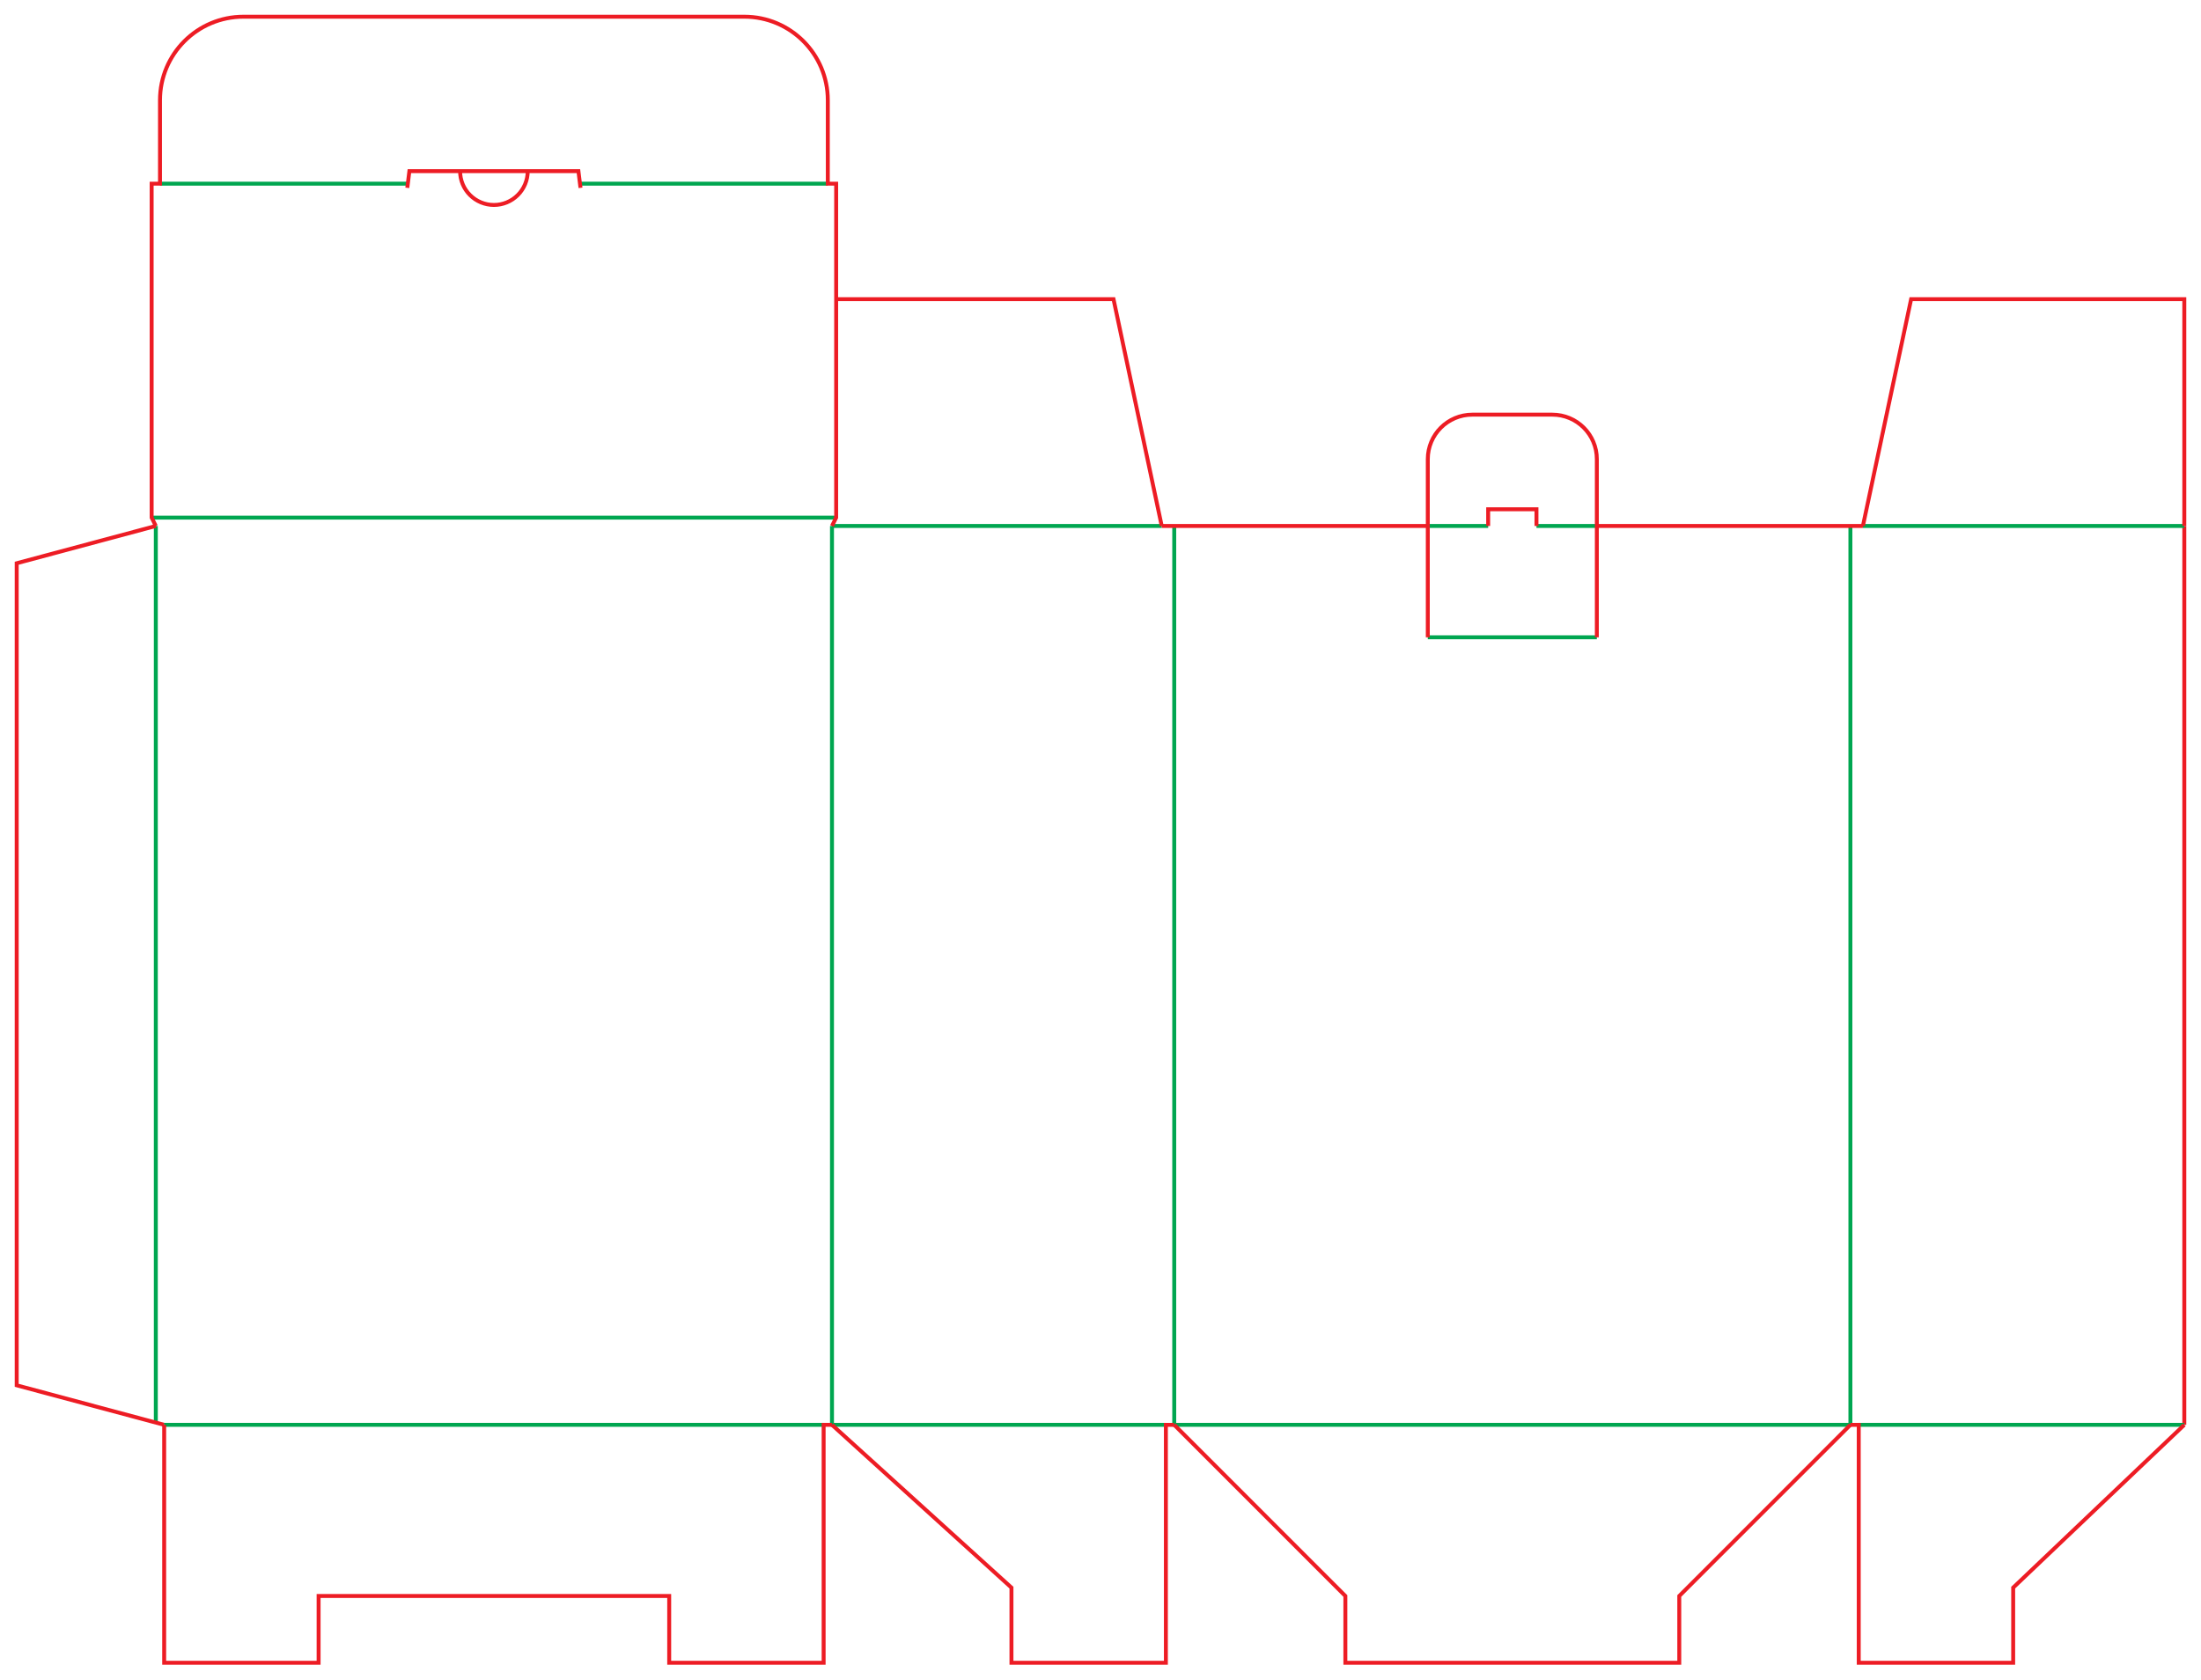
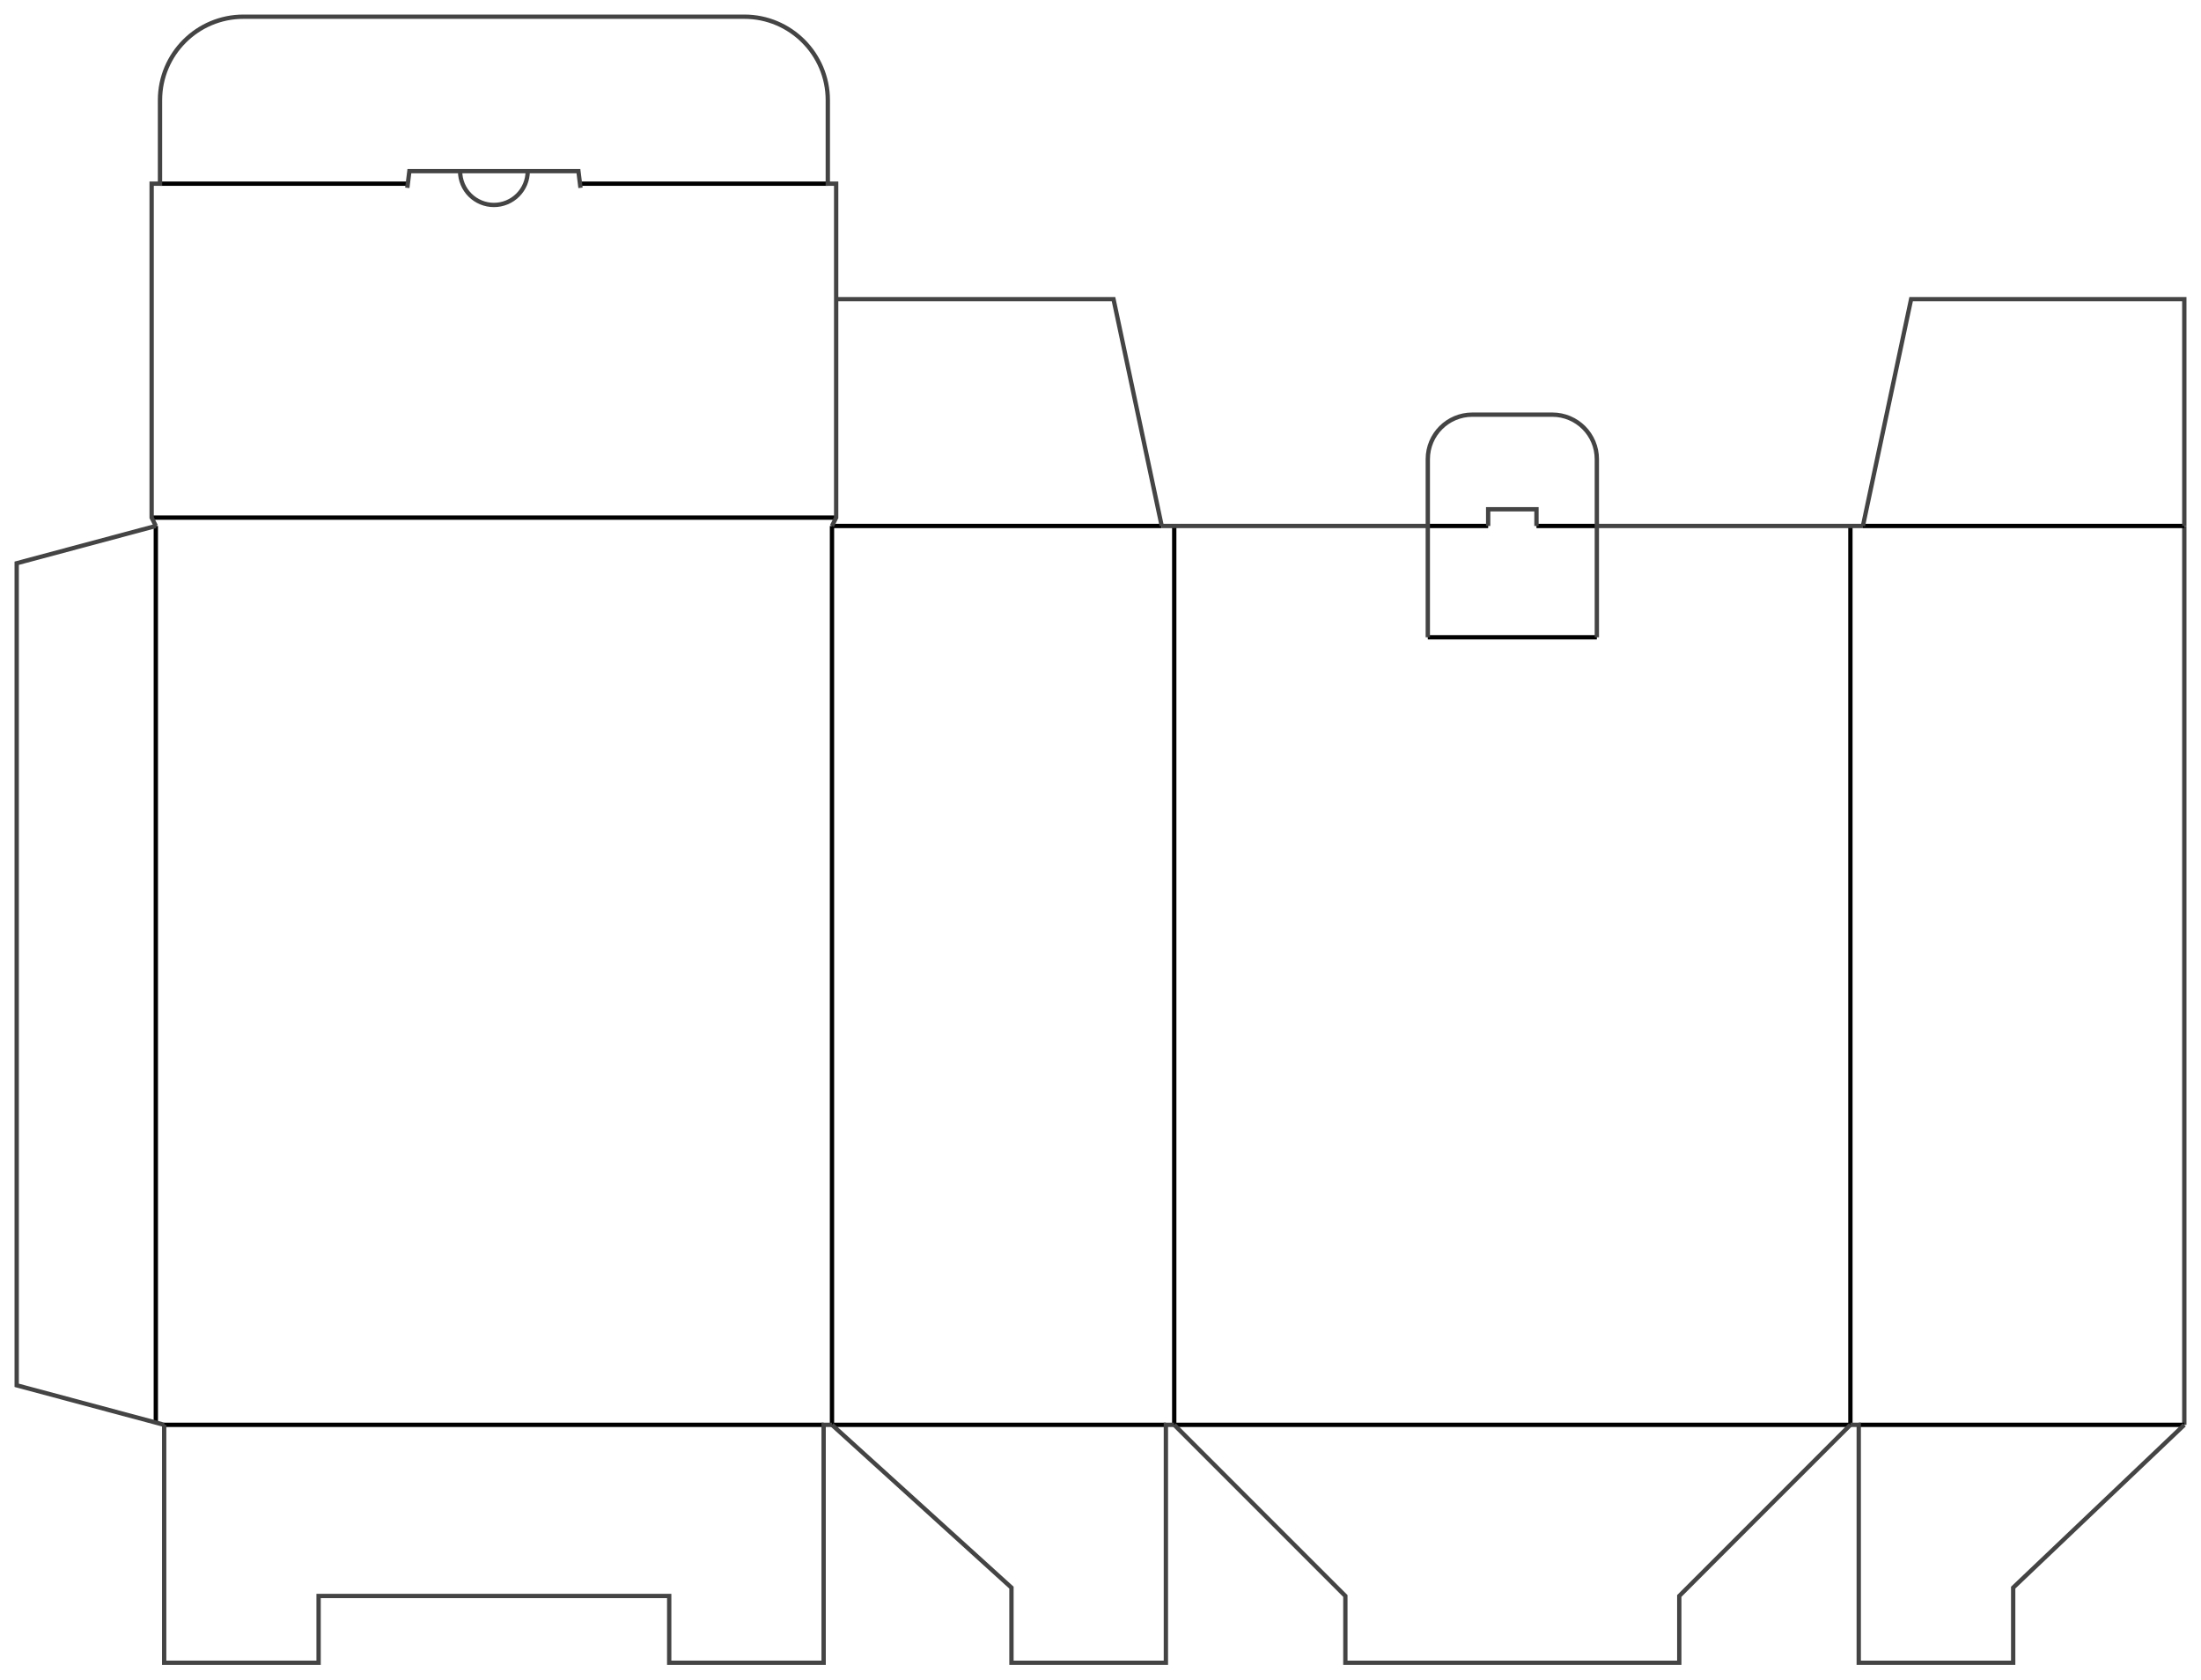
<svg xmlns="http://www.w3.org/2000/svg" version="1.1" id="svg1" width="1494.803" height="1140.472" viewBox="0 0 1494.803 1140.472">
  <defs id="defs1" />
  <g id="g1">
-     <path id="path1" d="M 423.78,587.48 V 129.685" style="fill:none;stroke:#00a650;stroke-width:2;stroke-linecap:butt;stroke-linejoin:miter;stroke-miterlimit:10;stroke-dasharray:none;stroke-opacity:1" transform="matrix(1.333333,0,0,-1.333333,0,1140.472)" />
-     <path id="path2" d="M 598.11,587.48 V 129.685" style="fill:none;stroke:#00a650;stroke-width:2;stroke-linecap:butt;stroke-linejoin:miter;stroke-miterlimit:10;stroke-dasharray:none;stroke-opacity:1" transform="matrix(1.333333,0,0,-1.333333,0,1140.472)" />
-     <path id="path3" d="M 942.52,587.48 V 129.685" style="fill:none;stroke:#00a650;stroke-width:2;stroke-linecap:butt;stroke-linejoin:miter;stroke-miterlimit:10;stroke-dasharray:none;stroke-opacity:1" transform="matrix(1.333333,0,0,-1.333333,0,1140.472)" />
-     <path id="path4" d="M 1112.598,587.48 V 129.685" style="fill:none;stroke:#ed1c24;stroke-width:2;stroke-linecap:butt;stroke-linejoin:miter;stroke-miterlimit:10;stroke-dasharray:none;stroke-opacity:1" transform="matrix(1.333333,0,0,-1.333333,0,1140.472)" />
-     <path id="path5" d="M 79.37,587.48 V 130.824" style="fill:none;stroke:#00a650;stroke-width:2;stroke-linecap:butt;stroke-linejoin:miter;stroke-miterlimit:10;stroke-dasharray:none;stroke-opacity:1" transform="matrix(1.333333,0,0,-1.333333,0,1140.472)" />
-     <path id="path6" d="M 79.37,587.48 8.504,568.492 V 149.813 l 75.118,-20.128" style="fill:none;stroke:#ed1c24;stroke-width:2;stroke-linecap:butt;stroke-linejoin:miter;stroke-miterlimit:10;stroke-dasharray:none;stroke-opacity:1" transform="matrix(1.333333,0,0,-1.333333,0,1140.472)" />
-     <path id="path7" d="M 423.78,587.48 H 591.732" style="fill:none;stroke:#00a650;stroke-width:2;stroke-linecap:butt;stroke-linejoin:miter;stroke-miterlimit:10;stroke-dasharray:none;stroke-opacity:1" transform="matrix(1.333333,0,0,-1.333333,0,1140.472)" />
-     <path id="path8" d="M 948.898,587.48 H 1112.598" style="fill:none;stroke:#00a650;stroke-width:2;stroke-linecap:butt;stroke-linejoin:miter;stroke-miterlimit:10;stroke-dasharray:none;stroke-opacity:1" transform="matrix(1.333333,0,0,-1.333333,0,1140.472)" />
-     <path id="path9" d="M 77.244,591.732 H 425.906" style="fill:none;stroke:#00a650;stroke-width:2;stroke-linecap:butt;stroke-linejoin:miter;stroke-miterlimit:10;stroke-dasharray:none;stroke-opacity:1" transform="matrix(1.333333,0,0,-1.333333,0,1140.472)" />
-     <path id="path10" d="M 207.726,761.811 H 81.496" style="fill:none;stroke:#00a650;stroke-width:2;stroke-linecap:butt;stroke-linejoin:miter;stroke-miterlimit:10;stroke-dasharray:none;stroke-opacity:1" transform="matrix(1.333333,0,0,-1.333333,0,1140.472)" />
-     <path id="path11" d="M 295.423,761.811 H 421.654" style="fill:none;stroke:#00a650;stroke-width:2;stroke-linecap:butt;stroke-linejoin:miter;stroke-miterlimit:10;stroke-dasharray:none;stroke-opacity:1" transform="matrix(1.333333,0,0,-1.333333,0,1140.472)" />
-     <path id="path12" d="m 207.461,759.685 1.063,8.504 h 86.102 l 1.063,-8.504" style="fill:none;stroke:#ed1c24;stroke-width:2;stroke-linecap:butt;stroke-linejoin:miter;stroke-miterlimit:10;stroke-dasharray:none;stroke-opacity:1" transform="matrix(1.333333,0,0,-1.333333,0,1140.472)" />
-     <path id="path13" d="m 234.354,768.189 c 0,-4.567 1.814,-8.947 5.044,-12.177 3.229,-3.229 7.61,-5.044 12.177,-5.044 4.567,0 8.947,1.814 12.177,5.044 3.229,3.229 5.044,7.61 5.044,12.177" style="fill:none;stroke:#ed1c24;stroke-width:2;stroke-linecap:butt;stroke-linejoin:miter;stroke-miterlimit:10;stroke-dasharray:none;stroke-opacity:1" transform="matrix(1.333333,0,0,-1.333333,0,1140.472)" />
-     <path id="path14" d="m 79.37,587.48 -2.126,4.252 v 170.079 h 4.252 v 42.52 c 0,23.483 19.037,42.52 42.52,42.52 h 255.118 c 23.483,0 42.52,-19.037 42.52,-42.52 v -42.52 h 4.252 V 591.732 l -2.126,-4.252" style="fill:none;stroke:#ed1c24;stroke-width:2;stroke-linecap:butt;stroke-linejoin:miter;stroke-miterlimit:10;stroke-dasharray:none;stroke-opacity:1" transform="matrix(1.333333,0,0,-1.333333,0,1140.472)" />
-     <path id="path15" d="M 425.906,702.992 H 567.179 L 591.732,587.48" style="fill:none;stroke:#ed1c24;stroke-width:2;stroke-linecap:butt;stroke-linejoin:miter;stroke-miterlimit:10;stroke-dasharray:none;stroke-opacity:1" transform="matrix(1.333333,0,0,-1.333333,0,1140.472)" />
-     <path id="path16" d="M 1112.598,587.48 V 702.992 H 973.45 L 948.898,587.48" style="fill:none;stroke:#ed1c24;stroke-width:2;stroke-linecap:butt;stroke-linejoin:miter;stroke-miterlimit:10;stroke-dasharray:none;stroke-opacity:1" transform="matrix(1.333333,0,0,-1.333333,0,1140.472)" />
-     <path id="path17" d="m 591.732,587.48 h 135.531" style="fill:none;stroke:#ed1c24;stroke-width:2;stroke-linecap:butt;stroke-linejoin:miter;stroke-miterlimit:10;stroke-dasharray:none;stroke-opacity:1" transform="matrix(1.333333,0,0,-1.333333,0,1140.472)" />
-     <path id="path18" d="M 948.898,587.48 H 813.366" style="fill:none;stroke:#ed1c24;stroke-width:2;stroke-linecap:butt;stroke-linejoin:miter;stroke-miterlimit:10;stroke-dasharray:none;stroke-opacity:1" transform="matrix(1.333333,0,0,-1.333333,0,1140.472)" />
-     <path id="path19" d="m 727.264,587.48 h 30.751" style="fill:none;stroke:#00a650;stroke-width:2;stroke-linecap:butt;stroke-linejoin:miter;stroke-miterlimit:10;stroke-dasharray:none;stroke-opacity:1" transform="matrix(1.333333,0,0,-1.333333,0,1140.472)" />
-     <path id="path20" d="M 813.366,587.48 H 782.615" style="fill:none;stroke:#00a650;stroke-width:2;stroke-linecap:butt;stroke-linejoin:miter;stroke-miterlimit:10;stroke-dasharray:none;stroke-opacity:1" transform="matrix(1.333333,0,0,-1.333333,0,1140.472)" />
-     <path id="path21" d="m 727.264,530.787 h 86.102" style="fill:none;stroke:#00a650;stroke-width:2;stroke-linecap:butt;stroke-linejoin:miter;stroke-miterlimit:10;stroke-dasharray:none;stroke-opacity:1" transform="matrix(1.333333,0,0,-1.333333,0,1140.472)" />
-     <path id="path22" d="m 758.015,587.48 v 8.504 h 24.601 v -8.504" style="fill:none;stroke:#ed1c24;stroke-width:2;stroke-linecap:butt;stroke-linejoin:miter;stroke-miterlimit:10;stroke-dasharray:none;stroke-opacity:1" transform="matrix(1.333333,0,0,-1.333333,0,1140.472)" />
-     <path id="path23" d="m 727.264,530.787 v 90.709 c 0,12.524 10.153,22.677 22.677,22.677 h 40.748 c 12.524,0 22.677,-10.153 22.677,-22.677 V 530.787" style="fill:none;stroke:#ed1c24;stroke-width:2;stroke-linecap:butt;stroke-linejoin:miter;stroke-miterlimit:10;stroke-dasharray:none;stroke-opacity:1" transform="matrix(1.333333,0,0,-1.333333,0,1140.472)" />
-     <path id="path24" d="M 83.622,129.685 H 419.528" style="fill:none;stroke:#00a650;stroke-width:2;stroke-linecap:butt;stroke-linejoin:miter;stroke-miterlimit:10;stroke-dasharray:none;stroke-opacity:1" transform="matrix(1.333333,0,0,-1.333333,0,1140.472)" />
-     <path id="path25" d="M 83.622,129.685 V 8.504 h 78.661 V 42.52 H 340.866 V 8.504 h 78.661 v 121.181 h 4.252" style="fill:none;stroke:#ed1c24;stroke-width:2;stroke-linecap:butt;stroke-linejoin:miter;stroke-miterlimit:10;stroke-dasharray:none;stroke-opacity:1" transform="matrix(1.333333,0,0,-1.333333,0,1140.472)" />
-     <path id="path26" d="M 423.78,129.685 H 593.858" style="fill:none;stroke:#00a650;stroke-width:2;stroke-linecap:butt;stroke-linejoin:miter;stroke-miterlimit:10;stroke-dasharray:none;stroke-opacity:1" transform="matrix(1.333333,0,0,-1.333333,0,1140.472)" />
-     <path id="path27" d="M 423.78,129.685 515.197,46.772 V 8.504 h 78.661 v 121.181 h 4.252" style="fill:none;stroke:#ed1c24;stroke-width:2;stroke-linecap:butt;stroke-linejoin:miter;stroke-miterlimit:10;stroke-dasharray:none;stroke-opacity:1" transform="matrix(1.333333,0,0,-1.333333,0,1140.472)" />
-     <path id="path28" d="M 598.11,129.685 H 942.52" style="fill:none;stroke:#00a650;stroke-width:2;stroke-linecap:butt;stroke-linejoin:miter;stroke-miterlimit:10;stroke-dasharray:none;stroke-opacity:1" transform="matrix(1.333333,0,0,-1.333333,0,1140.472)" />
-     <path id="path29" d="M 598.11,129.685 685.276,42.52 V 8.504 h 170.079 v 34.016 l 87.165,87.165" style="fill:none;stroke:#ed1c24;stroke-width:2;stroke-linecap:butt;stroke-linejoin:miter;stroke-miterlimit:10;stroke-dasharray:none;stroke-opacity:1" transform="matrix(1.333333,0,0,-1.333333,0,1140.472)" />
-     <path id="path30" d="M 942.52,129.685 H 1108.347" style="fill:none;stroke:#00a650;stroke-width:2;stroke-linecap:butt;stroke-linejoin:miter;stroke-miterlimit:10;stroke-dasharray:none;stroke-opacity:1" transform="matrix(-1.333333,0,0,-1.333333,2740.157,1140.472)" />
-     <path id="path31" d="M 942.52,129.685 1029.685,46.772 V 8.504 h 78.662 v 121.181 h 4.252" style="fill:none;stroke:#ed1c24;stroke-width:2;stroke-linecap:butt;stroke-linejoin:miter;stroke-miterlimit:10;stroke-dasharray:none;stroke-opacity:1" transform="matrix(-1.333333,0,0,-1.333333,2740.157,1140.472)" />
+     <path id="path1" d="M 423.78,587.48 V 129.685" style="fill:none;stroke:#000000;stroke-width:2.2;stroke-linecap:butt;stroke-linejoin:miter;stroke-miterlimit:10;stroke-dasharray:none;stroke-opacity:1" transform="matrix(1.333333,0,0,-1.333333,0,1140.472)" />
+     <path id="path2" d="M 598.11,587.48 V 129.685" style="fill:none;stroke:#000000;stroke-width:2.2;stroke-linecap:butt;stroke-linejoin:miter;stroke-miterlimit:10;stroke-dasharray:none;stroke-opacity:1" transform="matrix(1.333333,0,0,-1.333333,0,1140.472)" />
+     <path id="path3" d="M 942.52,587.48 V 129.685" style="fill:none;stroke:#000000;stroke-width:2.2;stroke-linecap:butt;stroke-linejoin:miter;stroke-miterlimit:10;stroke-dasharray:none;stroke-opacity:1" transform="matrix(1.333333,0,0,-1.333333,0,1140.472)" />
+     <path id="path4" d="M 1112.598,587.48 V 129.685" style="fill:none;stroke:#444444;stroke-width:2.2;stroke-linecap:butt;stroke-linejoin:miter;stroke-miterlimit:10;stroke-dasharray:none;stroke-opacity:1" transform="matrix(1.333333,0,0,-1.333333,0,1140.472)" />
+     <path id="path5" d="M 79.37,587.48 V 130.824" style="fill:none;stroke:#000000;stroke-width:2.2;stroke-linecap:butt;stroke-linejoin:miter;stroke-miterlimit:10;stroke-dasharray:none;stroke-opacity:1" transform="matrix(1.333333,0,0,-1.333333,0,1140.472)" />
+     <path id="path6" d="M 79.37,587.48 8.504,568.492 V 149.813 l 75.118,-20.128" style="fill:none;stroke:#444444;stroke-width:2.2;stroke-linecap:butt;stroke-linejoin:miter;stroke-miterlimit:10;stroke-dasharray:none;stroke-opacity:1" transform="matrix(1.333333,0,0,-1.333333,0,1140.472)" />
+     <path id="path7" d="M 423.78,587.48 H 591.732" style="fill:none;stroke:#000000;stroke-width:2.2;stroke-linecap:butt;stroke-linejoin:miter;stroke-miterlimit:10;stroke-dasharray:none;stroke-opacity:1" transform="matrix(1.333333,0,0,-1.333333,0,1140.472)" />
+     <path id="path8" d="M 948.898,587.48 H 1112.598" style="fill:none;stroke:#000000;stroke-width:2.2;stroke-linecap:butt;stroke-linejoin:miter;stroke-miterlimit:10;stroke-dasharray:none;stroke-opacity:1" transform="matrix(1.333333,0,0,-1.333333,0,1140.472)" />
+     <path id="path9" d="M 77.244,591.732 H 425.906" style="fill:none;stroke:#000000;stroke-width:2.2;stroke-linecap:butt;stroke-linejoin:miter;stroke-miterlimit:10;stroke-dasharray:none;stroke-opacity:1" transform="matrix(1.333333,0,0,-1.333333,0,1140.472)" />
+     <path id="path10" d="M 207.726,761.811 H 81.496" style="fill:none;stroke:#000000;stroke-width:2.2;stroke-linecap:butt;stroke-linejoin:miter;stroke-miterlimit:10;stroke-dasharray:none;stroke-opacity:1" transform="matrix(1.333333,0,0,-1.333333,0,1140.472)" />
+     <path id="path11" d="M 295.423,761.811 H 421.654" style="fill:none;stroke:#000000;stroke-width:2.2;stroke-linecap:butt;stroke-linejoin:miter;stroke-miterlimit:10;stroke-dasharray:none;stroke-opacity:1" transform="matrix(1.333333,0,0,-1.333333,0,1140.472)" />
+     <path id="path12" d="m 207.461,759.685 1.063,8.504 h 86.102 l 1.063,-8.504" style="fill:none;stroke:#444444;stroke-width:2.2;stroke-linecap:butt;stroke-linejoin:miter;stroke-miterlimit:10;stroke-dasharray:none;stroke-opacity:1" transform="matrix(1.333333,0,0,-1.333333,0,1140.472)" />
+     <path id="path13" d="m 234.354,768.189 c 0,-4.567 1.814,-8.947 5.044,-12.177 3.229,-3.229 7.61,-5.044 12.177,-5.044 4.567,0 8.947,1.814 12.177,5.044 3.229,3.229 5.044,7.61 5.044,12.177" style="fill:none;stroke:#444444;stroke-width:2.2;stroke-linecap:butt;stroke-linejoin:miter;stroke-miterlimit:10;stroke-dasharray:none;stroke-opacity:1" transform="matrix(1.333333,0,0,-1.333333,0,1140.472)" />
+     <path id="path14" d="m 79.37,587.48 -2.126,4.252 v 170.079 h 4.252 v 42.52 c 0,23.483 19.037,42.52 42.52,42.52 h 255.118 c 23.483,0 42.52,-19.037 42.52,-42.52 v -42.52 h 4.252 V 591.732 l -2.126,-4.252" style="fill:none;stroke:#444444;stroke-width:2.2;stroke-linecap:butt;stroke-linejoin:miter;stroke-miterlimit:10;stroke-dasharray:none;stroke-opacity:1" transform="matrix(1.333333,0,0,-1.333333,0,1140.472)" />
+     <path id="path15" d="M 425.906,702.992 H 567.179 L 591.732,587.48" style="fill:none;stroke:#444444;stroke-width:2.2;stroke-linecap:butt;stroke-linejoin:miter;stroke-miterlimit:10;stroke-dasharray:none;stroke-opacity:1" transform="matrix(1.333333,0,0,-1.333333,0,1140.472)" />
+     <path id="path16" d="M 1112.598,587.48 V 702.992 H 973.45 L 948.898,587.48" style="fill:none;stroke:#444444;stroke-width:2.2;stroke-linecap:butt;stroke-linejoin:miter;stroke-miterlimit:10;stroke-dasharray:none;stroke-opacity:1" transform="matrix(1.333333,0,0,-1.333333,0,1140.472)" />
+     <path id="path17" d="m 591.732,587.48 h 135.531" style="fill:none;stroke:#444444;stroke-width:2.2;stroke-linecap:butt;stroke-linejoin:miter;stroke-miterlimit:10;stroke-dasharray:none;stroke-opacity:1" transform="matrix(1.333333,0,0,-1.333333,0,1140.472)" />
+     <path id="path18" d="M 948.898,587.48 H 813.366" style="fill:none;stroke:#444444;stroke-width:2.2;stroke-linecap:butt;stroke-linejoin:miter;stroke-miterlimit:10;stroke-dasharray:none;stroke-opacity:1" transform="matrix(1.333333,0,0,-1.333333,0,1140.472)" />
+     <path id="path19" d="m 727.264,587.48 h 30.751" style="fill:none;stroke:#000000;stroke-width:2.2;stroke-linecap:butt;stroke-linejoin:miter;stroke-miterlimit:10;stroke-dasharray:none;stroke-opacity:1" transform="matrix(1.333333,0,0,-1.333333,0,1140.472)" />
+     <path id="path20" d="M 813.366,587.48 H 782.615" style="fill:none;stroke:#000000;stroke-width:2.2;stroke-linecap:butt;stroke-linejoin:miter;stroke-miterlimit:10;stroke-dasharray:none;stroke-opacity:1" transform="matrix(1.333333,0,0,-1.333333,0,1140.472)" />
+     <path id="path21" d="m 727.264,530.787 h 86.102" style="fill:none;stroke:#000000;stroke-width:2.2;stroke-linecap:butt;stroke-linejoin:miter;stroke-miterlimit:10;stroke-dasharray:none;stroke-opacity:1" transform="matrix(1.333333,0,0,-1.333333,0,1140.472)" />
+     <path id="path22" d="m 758.015,587.48 v 8.504 h 24.601 v -8.504" style="fill:none;stroke:#444444;stroke-width:2.2;stroke-linecap:butt;stroke-linejoin:miter;stroke-miterlimit:10;stroke-dasharray:none;stroke-opacity:1" transform="matrix(1.333333,0,0,-1.333333,0,1140.472)" />
+     <path id="path23" d="m 727.264,530.787 v 90.709 c 0,12.524 10.153,22.677 22.677,22.677 h 40.748 c 12.524,0 22.677,-10.153 22.677,-22.677 V 530.787" style="fill:none;stroke:#444444;stroke-width:2.2;stroke-linecap:butt;stroke-linejoin:miter;stroke-miterlimit:10;stroke-dasharray:none;stroke-opacity:1" transform="matrix(1.333333,0,0,-1.333333,0,1140.472)" />
+     <path id="path24" d="M 83.622,129.685 H 419.528" style="fill:none;stroke:#000000;stroke-width:2.2;stroke-linecap:butt;stroke-linejoin:miter;stroke-miterlimit:10;stroke-dasharray:none;stroke-opacity:1" transform="matrix(1.333333,0,0,-1.333333,0,1140.472)" />
+     <path id="path25" d="M 83.622,129.685 V 8.504 h 78.661 V 42.52 H 340.866 V 8.504 h 78.661 v 121.181 h 4.252" style="fill:none;stroke:#444444;stroke-width:2.2;stroke-linecap:butt;stroke-linejoin:miter;stroke-miterlimit:10;stroke-dasharray:none;stroke-opacity:1" transform="matrix(1.333333,0,0,-1.333333,0,1140.472)" />
+     <path id="path26" d="M 423.78,129.685 H 593.858" style="fill:none;stroke:#000000;stroke-width:2.2;stroke-linecap:butt;stroke-linejoin:miter;stroke-miterlimit:10;stroke-dasharray:none;stroke-opacity:1" transform="matrix(1.333333,0,0,-1.333333,0,1140.472)" />
+     <path id="path27" d="M 423.78,129.685 515.197,46.772 V 8.504 h 78.661 v 121.181 h 4.252" style="fill:none;stroke:#444444;stroke-width:2.2;stroke-linecap:butt;stroke-linejoin:miter;stroke-miterlimit:10;stroke-dasharray:none;stroke-opacity:1" transform="matrix(1.333333,0,0,-1.333333,0,1140.472)" />
+     <path id="path28" d="M 598.11,129.685 H 942.52" style="fill:none;stroke:#000000;stroke-width:2.2;stroke-linecap:butt;stroke-linejoin:miter;stroke-miterlimit:10;stroke-dasharray:none;stroke-opacity:1" transform="matrix(1.333333,0,0,-1.333333,0,1140.472)" />
+     <path id="path29" d="M 598.11,129.685 685.276,42.52 V 8.504 h 170.079 v 34.016 l 87.165,87.165" style="fill:none;stroke:#444444;stroke-width:2.2;stroke-linecap:butt;stroke-linejoin:miter;stroke-miterlimit:10;stroke-dasharray:none;stroke-opacity:1" transform="matrix(1.333333,0,0,-1.333333,0,1140.472)" />
+     <path id="path30" d="M 942.52,129.685 H 1108.347" style="fill:none;stroke:#000000;stroke-width:2.2;stroke-linecap:butt;stroke-linejoin:miter;stroke-miterlimit:10;stroke-dasharray:none;stroke-opacity:1" transform="matrix(-1.333333,0,0,-1.333333,2740.157,1140.472)" />
+     <path id="path31" d="M 942.52,129.685 1029.685,46.772 V 8.504 h 78.662 v 121.181 h 4.252" style="fill:none;stroke:#444444;stroke-width:2.2;stroke-linecap:butt;stroke-linejoin:miter;stroke-miterlimit:10;stroke-dasharray:none;stroke-opacity:1" transform="matrix(-1.333333,0,0,-1.333333,2740.157,1140.472)" />
  </g>
</svg>
